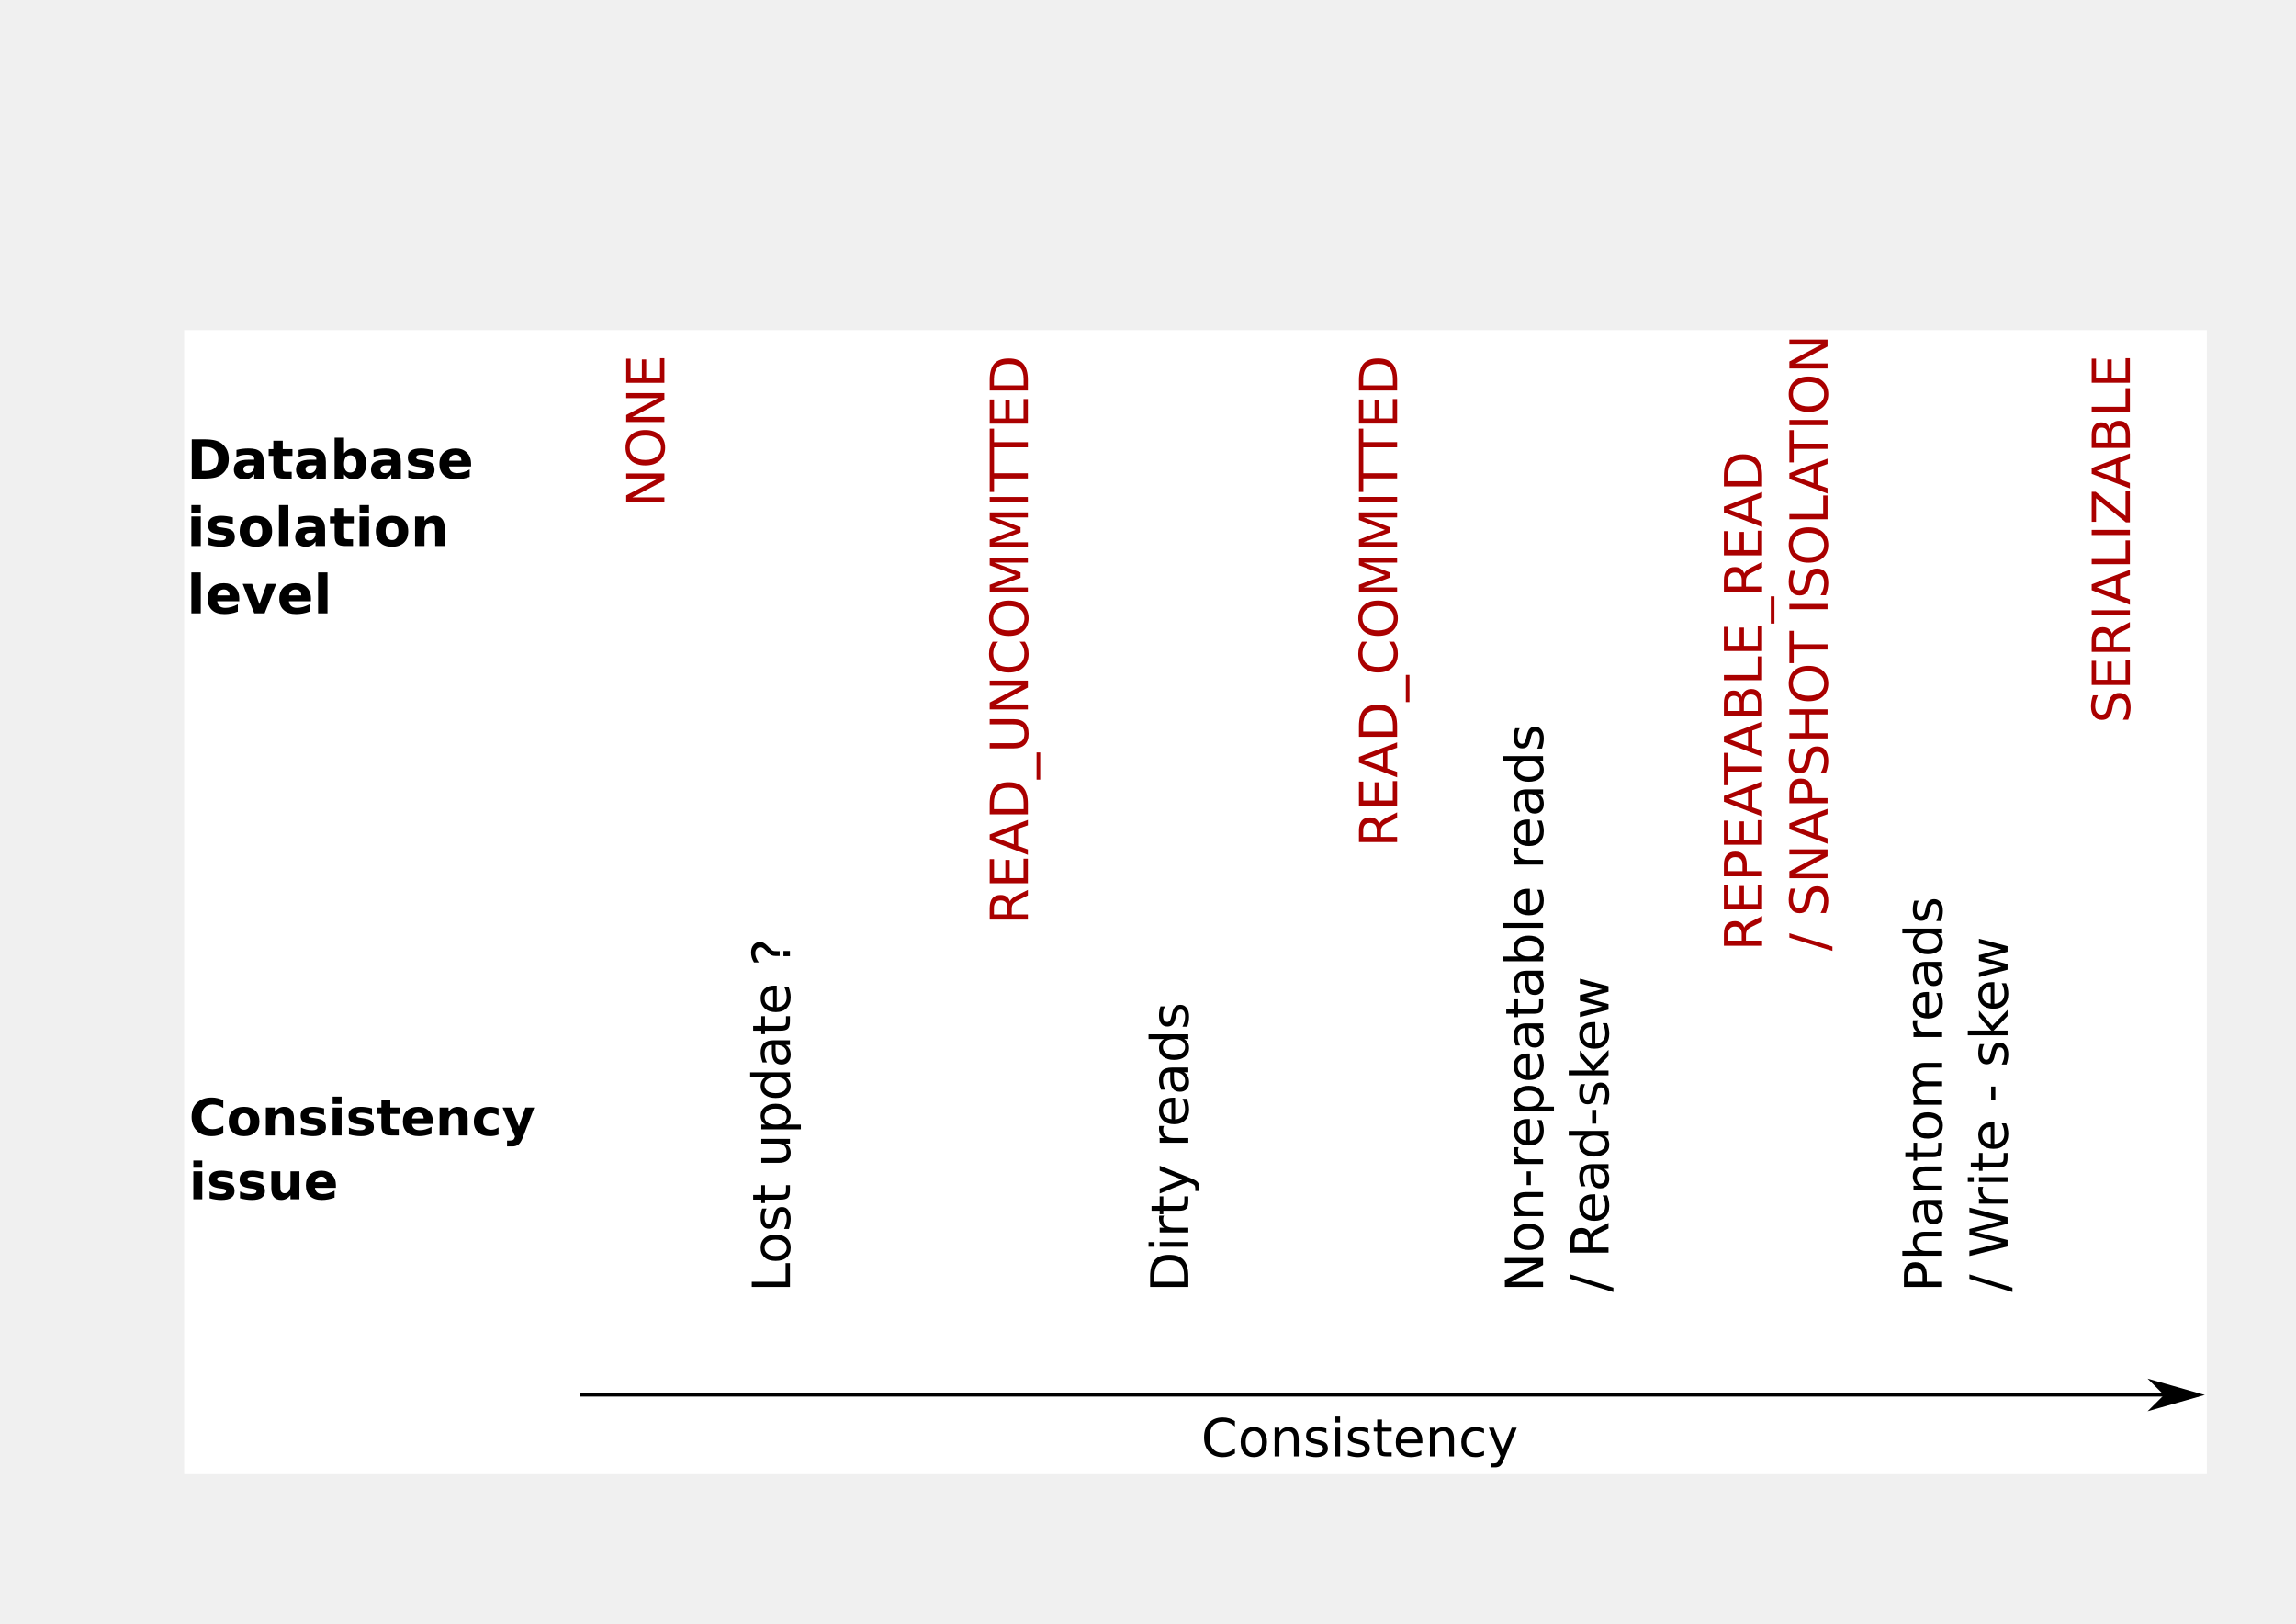
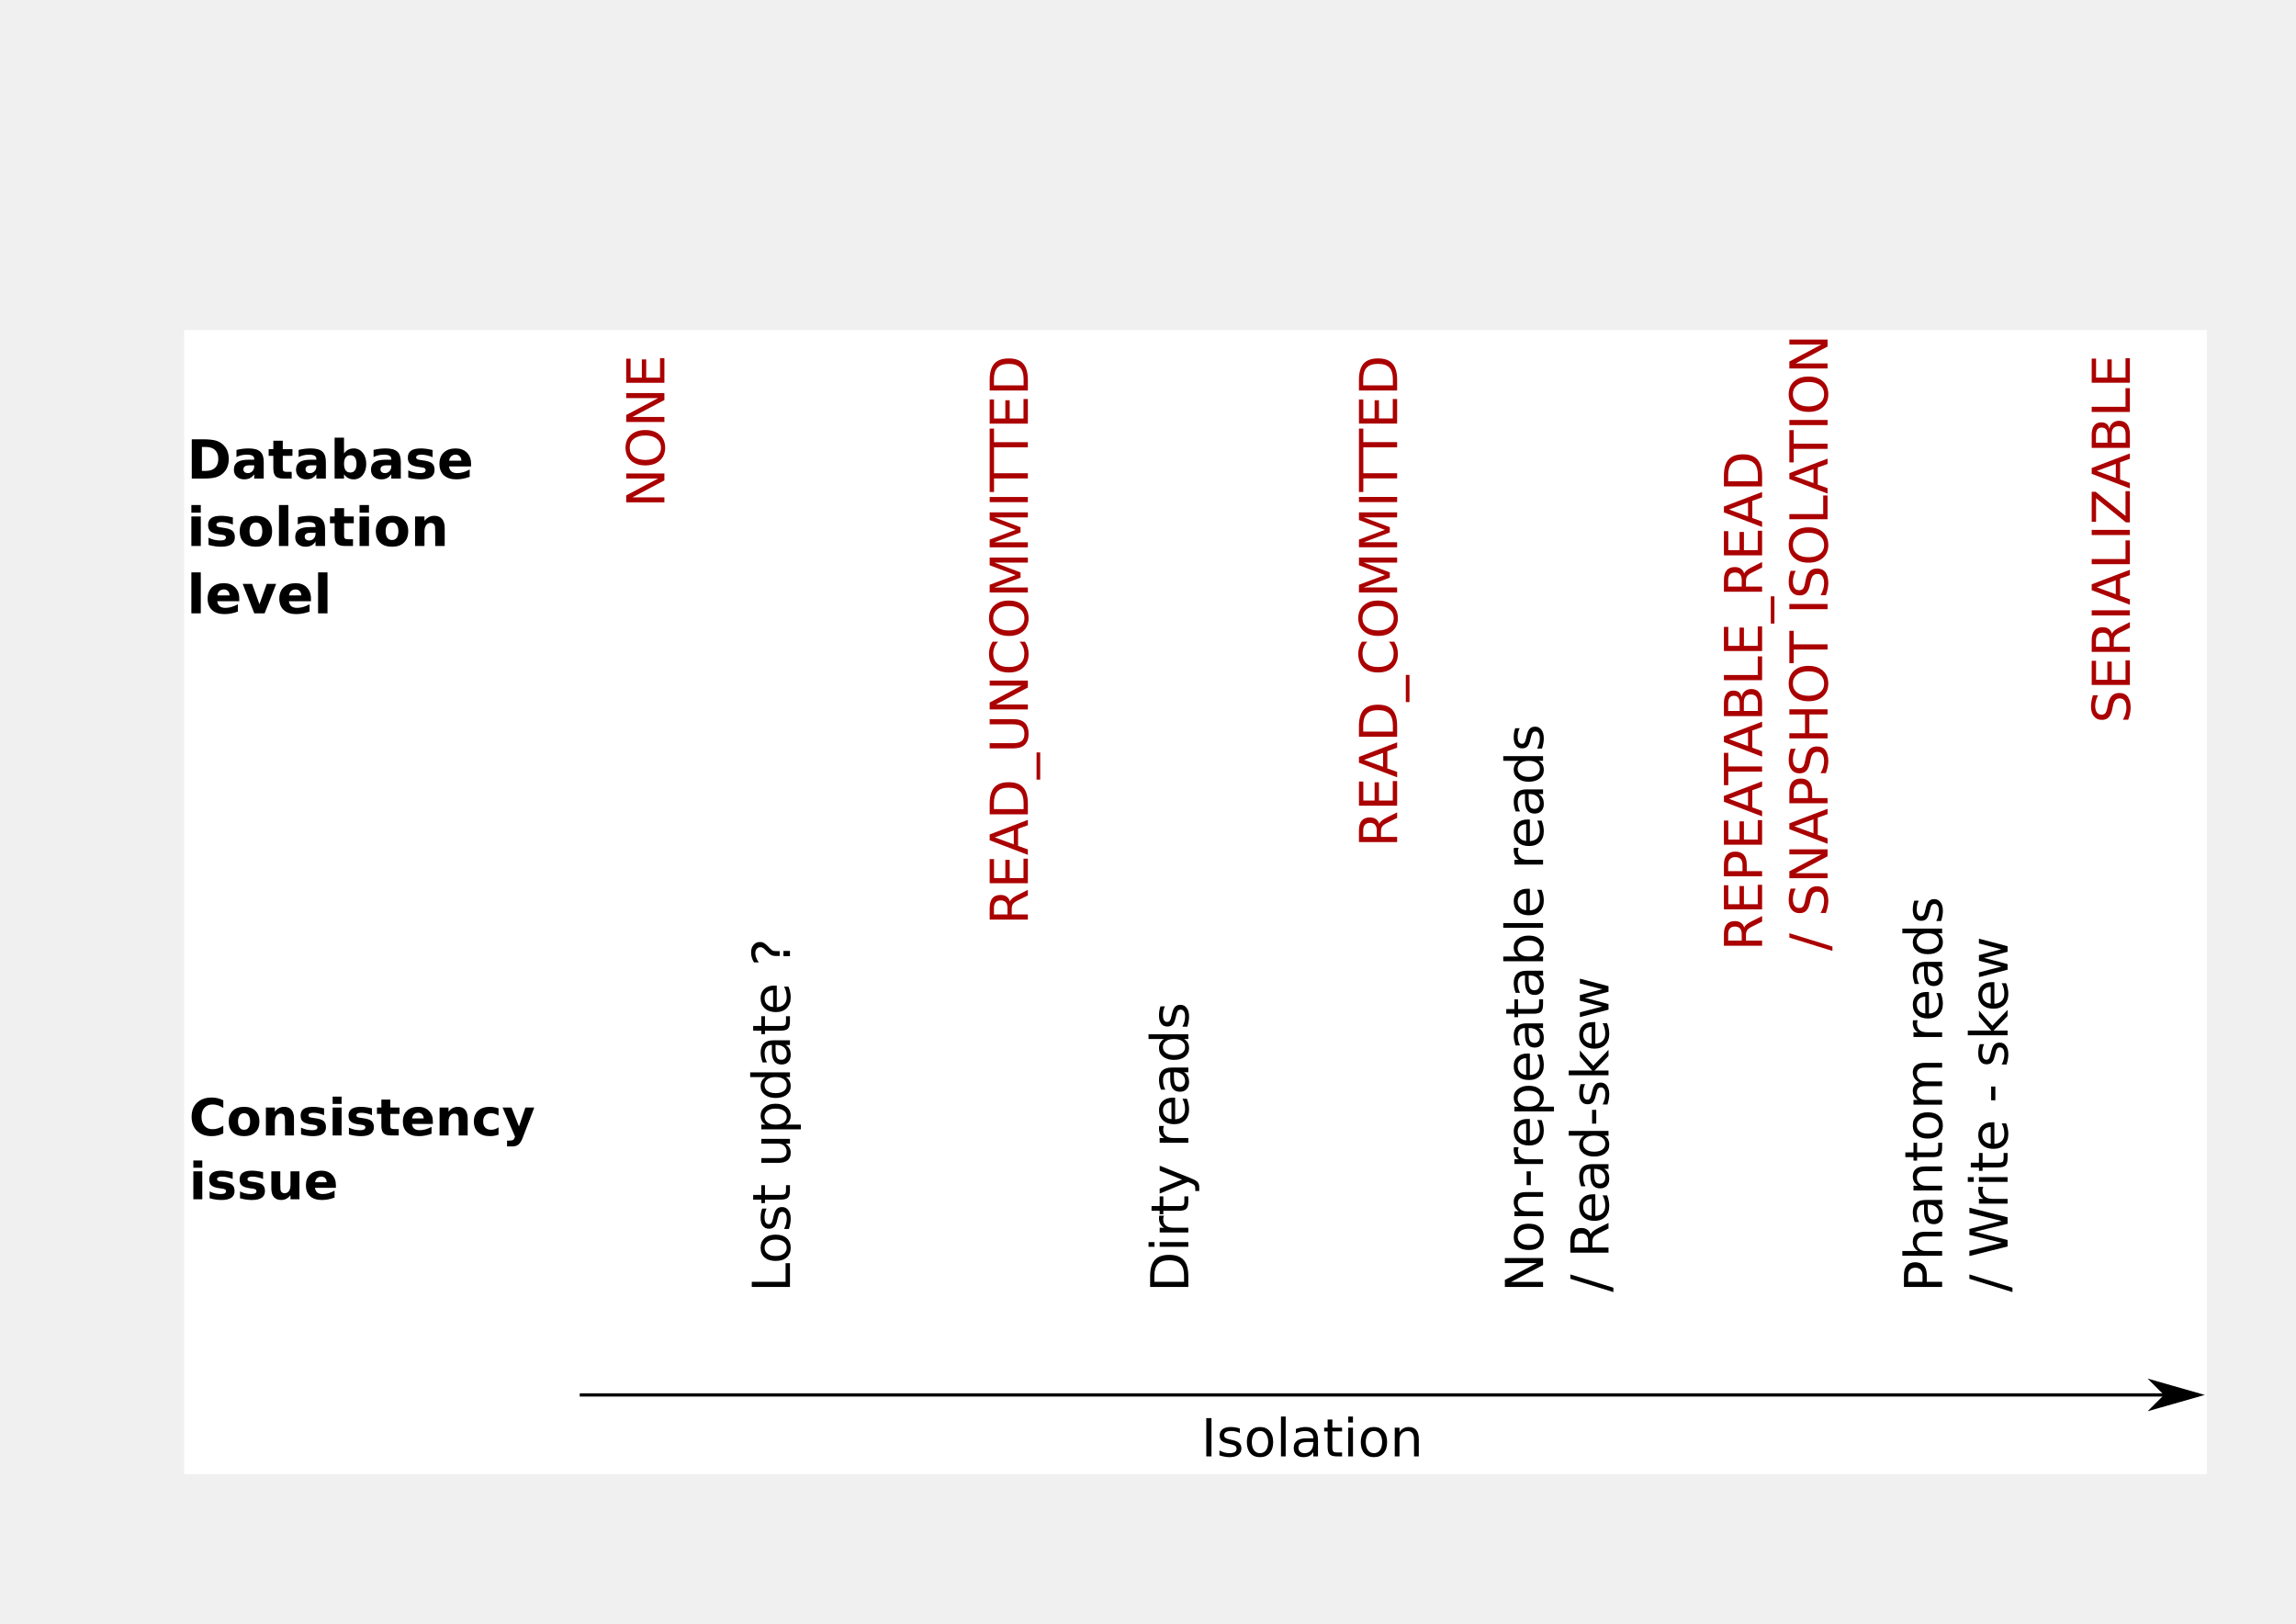
<svg xmlns="http://www.w3.org/2000/svg" width="1052.362" height="744.094" id="svg2" version="1.1">
  <defs id="defs4">
    <marker orient="auto" refY="0.0" refX="0.0" id="Arrow1Lend" style="overflow:visible;">
      <path id="path3798" d="M 0.0,0.0 L 5.0,-5.0 L -12.5,0.0 L 5.0,5.0 L 0.0,0.0 z " style="fill-rule:evenodd;stroke:#000000;stroke-width:1.0pt;" transform="scale(0.8) rotate(180) translate(12.5,0)" />
    </marker>
  </defs>
  <g id="layer2">
    <rect style="opacity:1;fill:#ffffff;stroke:none;stroke-width:0.746;stroke-miterlimit:4;stroke-dasharray:none;fill-opacity:1" id="rect4214" width="927.094" height="524.262" x="84.409" y="151.255" />
  </g>
  <g id="layer1" transform="translate(0,-308.2677)">
    <text xml:space="preserve" style="font-style:normal;font-variant:normal;font-weight:normal;font-stretch:normal;font-size:12.639px;line-height:125%;font-family:'DejaVu Sans';-inkscape-font-specification:'DejaVu Sans';letter-spacing:0px;word-spacing:0px;fill:#000000;fill-opacity:1;stroke:none" x="-900.385" y="890.164" id="text3001" transform="matrix(0,-1,1,0,0,0)">
      <tspan id="tspan3003" x="-900.385" y="890.164" style="font-size:24px">Phantom reads</tspan>
      <tspan x="-900.385" y="920.164" style="font-size:24px" id="tspan4184">/ Write - skew</tspan>
    </text>
    <text xml:space="preserve" style="font-style:normal;font-variant:normal;font-weight:normal;font-stretch:normal;font-size:12.639px;line-height:125%;font-family:'DejaVu Sans';-inkscape-font-specification:'DejaVu Sans';letter-spacing:0px;word-spacing:0px;fill:#000000;fill-opacity:1;stroke:none" x="-900.385" y="707.25" id="text3005" transform="matrix(0,-1,1,0,0,0)">
      <tspan id="tspan3007" x="-900.385" y="707.25" style="font-size:24px">Non-repeatable reads</tspan>
      <tspan x="-900.385" y="737.25" style="font-size:24px" id="tspan4182">/ Read-skew</tspan>
    </text>
    <text xml:space="preserve" style="font-size:12.639px;font-style:normal;font-variant:normal;font-weight:normal;font-stretch:normal;line-height:125%;letter-spacing:0px;word-spacing:0px;fill:#000000;fill-opacity:1;stroke:none;font-family:DejaVu Sans;-inkscape-font-specification:DejaVu Sans" x="-900.385" y="544.661" id="text3009" transform="matrix(0,-1,1,0,0,0)">
      <tspan id="tspan3011" x="-900.385" y="544.661" style="font-size:24px">Dirty reads</tspan>
    </text>
    <text xml:space="preserve" style="font-style:normal;font-variant:normal;font-weight:normal;font-stretch:normal;font-size:12.639px;line-height:125%;font-family:'DejaVu Sans';-inkscape-font-specification:'DejaVu Sans';letter-spacing:0px;word-spacing:0px;fill:#000000;fill-opacity:1;stroke:none" x="-900.385" y="362.073" id="text3013" transform="matrix(0,-1,1,0,0,0)">
      <tspan id="tspan3015" x="-900.385" y="362.073" style="font-size:24px">Lost update ?</tspan>
    </text>
    <text xml:space="preserve" style="font-size:12.639px;font-style:normal;font-variant:normal;font-weight:normal;font-stretch:normal;line-height:125%;letter-spacing:0px;word-spacing:0px;fill:#aa0000;fill-opacity:1;stroke:none;font-family:DejaVu Sans;-inkscape-font-specification:DejaVu Sans" x="-540.839" y="304.521" id="text3036" transform="matrix(0,-1,1,0,0,0)">
      <tspan id="tspan3038" x="-540.839" y="304.521" style="font-size:24px">NONE</tspan>
    </text>
    <text xml:space="preserve" style="font-style:normal;font-variant:normal;font-weight:normal;font-stretch:normal;font-size:12.639px;line-height:125%;font-family:'DejaVu Sans';-inkscape-font-specification:'DejaVu Sans';letter-spacing:0px;word-spacing:0px;fill:#aa0000;fill-opacity:1;stroke:none" x="-744.038" y="807.651" id="text3044" transform="matrix(0,-1,1,0,0,0)">
      <tspan id="tspan3046" x="-744.038" y="807.651" style="font-size:24px">REPEATABLE_READ</tspan>
      <tspan x="-744.038" y="837.651" style="font-size:24px" id="tspan4186">/ SNAPSHOT ISOLATION</tspan>
    </text>
    <text xml:space="preserve" style="font-size:12.639px;font-style:normal;font-variant:normal;font-weight:normal;font-stretch:normal;line-height:125%;letter-spacing:0px;word-spacing:0px;fill:#aa0000;fill-opacity:1;stroke:none;font-family:DejaVu Sans;-inkscape-font-specification:DejaVu Sans" x="-696.522" y="640.372" id="text3048" transform="matrix(0,-1,1,0,0,0)">
      <tspan id="tspan3050" x="-696.522" y="640.372" style="font-size:24px">READ_COMMITTED</tspan>
    </text>
    <text xml:space="preserve" style="font-size:12.639px;font-style:normal;font-variant:normal;font-weight:normal;font-stretch:normal;line-height:125%;letter-spacing:0px;word-spacing:0px;fill:#aa0000;fill-opacity:1;stroke:none;font-family:DejaVu Sans;-inkscape-font-specification:DejaVu Sans" x="-732.054" y="471.116" id="text3052" transform="matrix(0,-1,1,0,0,0)">
      <tspan id="tspan3054" x="-732.054" y="471.116" style="font-size:24px">READ_UNCOMMITTED</tspan>
    </text>
    <text xml:space="preserve" style="font-size:12.639px;font-style:normal;font-variant:normal;font-weight:normal;font-stretch:normal;line-height:125%;letter-spacing:0px;word-spacing:0px;fill:#d4aa00;fill-opacity:1;stroke:none;font-family:DejaVu Sans;-inkscape-font-specification:DejaVu Sans" x="-669.69" y="885.602" id="text3012" transform="matrix(0,-1,1,0,0,0)">
      <tspan x="-669.69" y="885.602" id="tspan3018" style="font-size:15px" />
    </text>
    <flowRoot xml:space="preserve" id="flowRoot3013" style="fill:black;stroke:none;stroke-opacity:1;stroke-width:1px;stroke-linejoin:miter;stroke-linecap:butt;fill-opacity:1;font-family:DejaVu Sans;font-style:normal;font-weight:normal;font-size:40px;line-height:125%;letter-spacing:0px;word-spacing:0px;-inkscape-font-specification:DejaVu Sans;font-stretch:normal;font-variant:normal">
      <flowRegion id="flowRegion3015">
        <rect id="rect3017" width="1254.61" height="1040.457" x="-523.259" y="-514.556" />
      </flowRegion>
      <flowPara id="flowPara3019" />
    </flowRoot>
    <path style="fill:none;stroke:#000000;stroke-width:1.476;stroke-linecap:butt;stroke-linejoin:miter;stroke-miterlimit:4;stroke-opacity:1;stroke-dasharray:none;marker-end:url(#Arrow1Lend)" d="m 265.721,947.52 741.985,0" id="path3021" />
-     <text xml:space="preserve" style="font-size:24.042px;font-style:normal;font-variant:normal;font-weight:normal;font-stretch:normal;line-height:125%;letter-spacing:0px;word-spacing:0px;fill:#000000;fill-opacity:1;stroke:none;font-family:DejaVu Sans;-inkscape-font-specification:DejaVu Sans" x="550.54" y="975.697" id="text4235">
-       <tspan id="tspan4237" x="550.54" y="975.697">Consistency</tspan>
+     <text xml:space="preserve" style="font-style:normal;font-variant:normal;font-weight:normal;font-stretch:normal;font-size:24.042px;line-height:125%;font-family:'DejaVu Sans';-inkscape-font-specification:'DejaVu Sans';letter-spacing:0px;word-spacing:0px;fill:#000000;fill-opacity:1;stroke:none" x="550.54" y="975.697" id="text4235">
+       <tspan id="tspan4237" x="550.54" y="975.697">Isolation</tspan>
    </text>
    <text xml:space="preserve" style="font-size:12.639px;font-style:normal;font-variant:normal;font-weight:normal;font-stretch:normal;line-height:125%;letter-spacing:0px;word-spacing:0px;fill:#aa0000;fill-opacity:1;stroke:none;font-family:DejaVu Sans;-inkscape-font-specification:DejaVu Sans" x="-639.745" y="976.222" id="text3048-8" transform="matrix(0,-1,1,0,0,0)">
      <tspan id="tspan3050-0" x="-639.745" y="976.222" style="font-size:24px">SERIALIZABLE</tspan>
    </text>
    <text xml:space="preserve" style="font-size:24.703px;font-style:normal;font-variant:normal;font-weight:normal;font-stretch:normal;line-height:125%;letter-spacing:0px;word-spacing:0px;fill:#000000;fill-opacity:1;stroke:none;font-family:DejaVu Sans;-inkscape-font-specification:DejaVu Sans" x="85.638" y="527.594" id="text4260">
      <tspan id="tspan4262" x="85.638" y="527.594" style="font-weight:bold;-inkscape-font-specification:DejaVu Sans Bold">Database</tspan>
      <tspan x="85.638" y="558.473" id="tspan4264" style="font-weight:bold;-inkscape-font-specification:DejaVu Sans Bold">isolation</tspan>
      <tspan x="85.638" y="589.351" id="tspan4266" style="font-weight:bold;-inkscape-font-specification:DejaVu Sans Bold">level</tspan>
    </text>
    <text xml:space="preserve" style="font-size:23.406px;font-style:normal;font-variant:normal;font-weight:normal;font-stretch:normal;line-height:125%;letter-spacing:0px;word-spacing:0px;fill:#000000;fill-opacity:1;stroke:none;font-family:DejaVu Sans;-inkscape-font-specification:DejaVu Sans" x="86.652" y="828.603" id="text4268">
      <tspan id="tspan4270" x="86.652" y="828.603" style="font-weight:bold;-inkscape-font-specification:DejaVu Sans Bold">Consistency</tspan>
      <tspan x="86.652" y="857.861" id="tspan4272" style="font-weight:bold;-inkscape-font-specification:DejaVu Sans Bold">issue</tspan>
    </text>
    <flowRoot xml:space="preserve" id="flowRoot4274" style="fill:black;stroke:none;stroke-opacity:1;stroke-width:1px;stroke-linejoin:miter;stroke-linecap:butt;fill-opacity:1;font-family:DejaVu Sans;font-style:normal;font-weight:normal;font-size:40px;line-height:125%;letter-spacing:0px;word-spacing:0px;-inkscape-font-specification:DejaVu Sans;font-stretch:normal;font-variant:normal">
      <flowRegion id="flowRegion4276">
        <rect id="rect4278" width="106.972" height="93.29" x="62.193" y="198.038" />
      </flowRegion>
      <flowPara id="flowPara4280" />
    </flowRoot>
  </g>
</svg>
